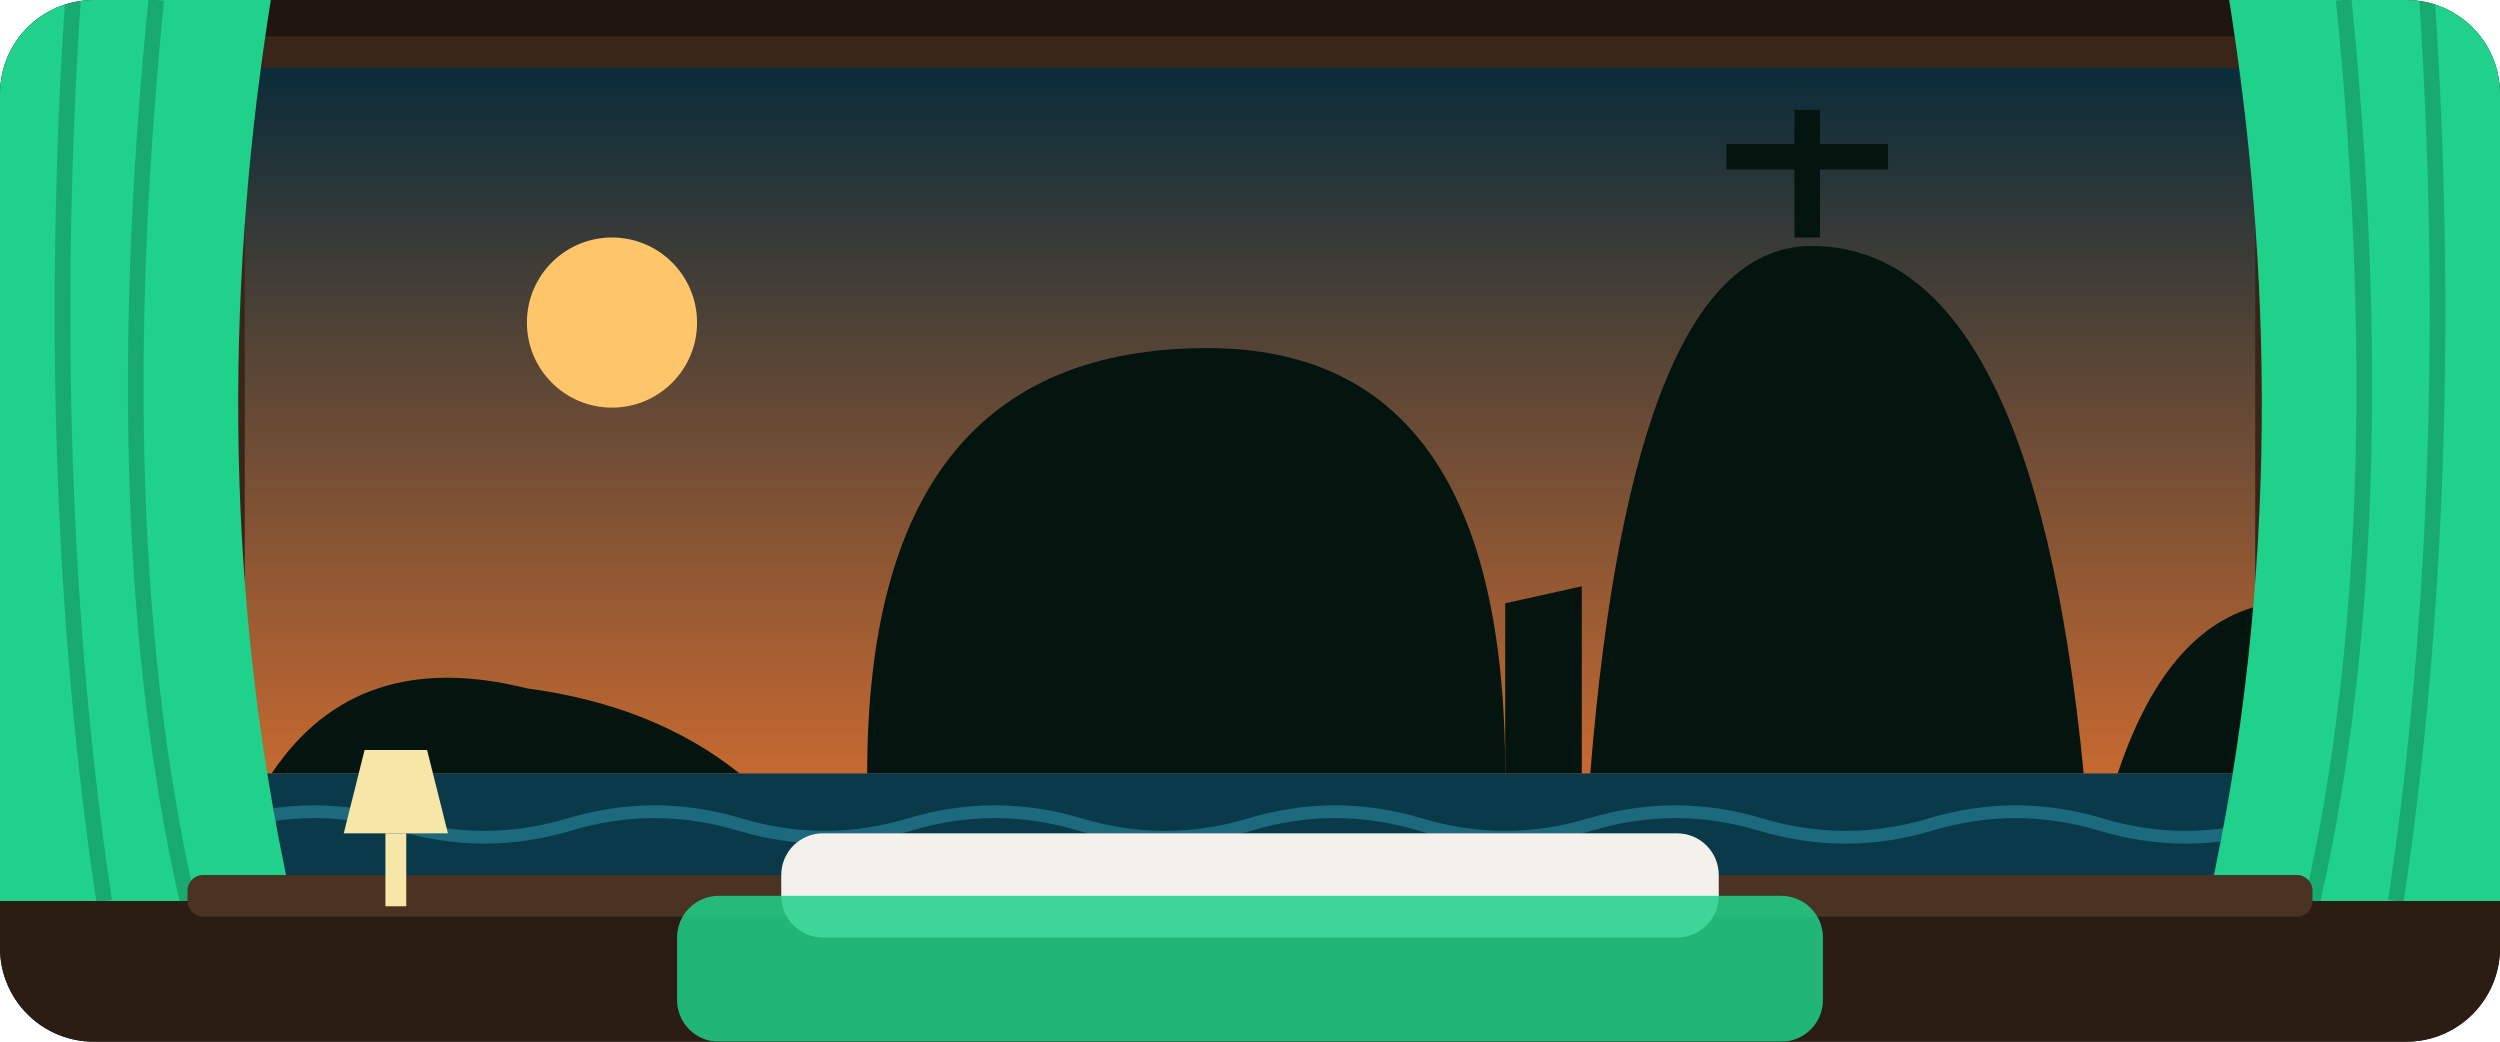
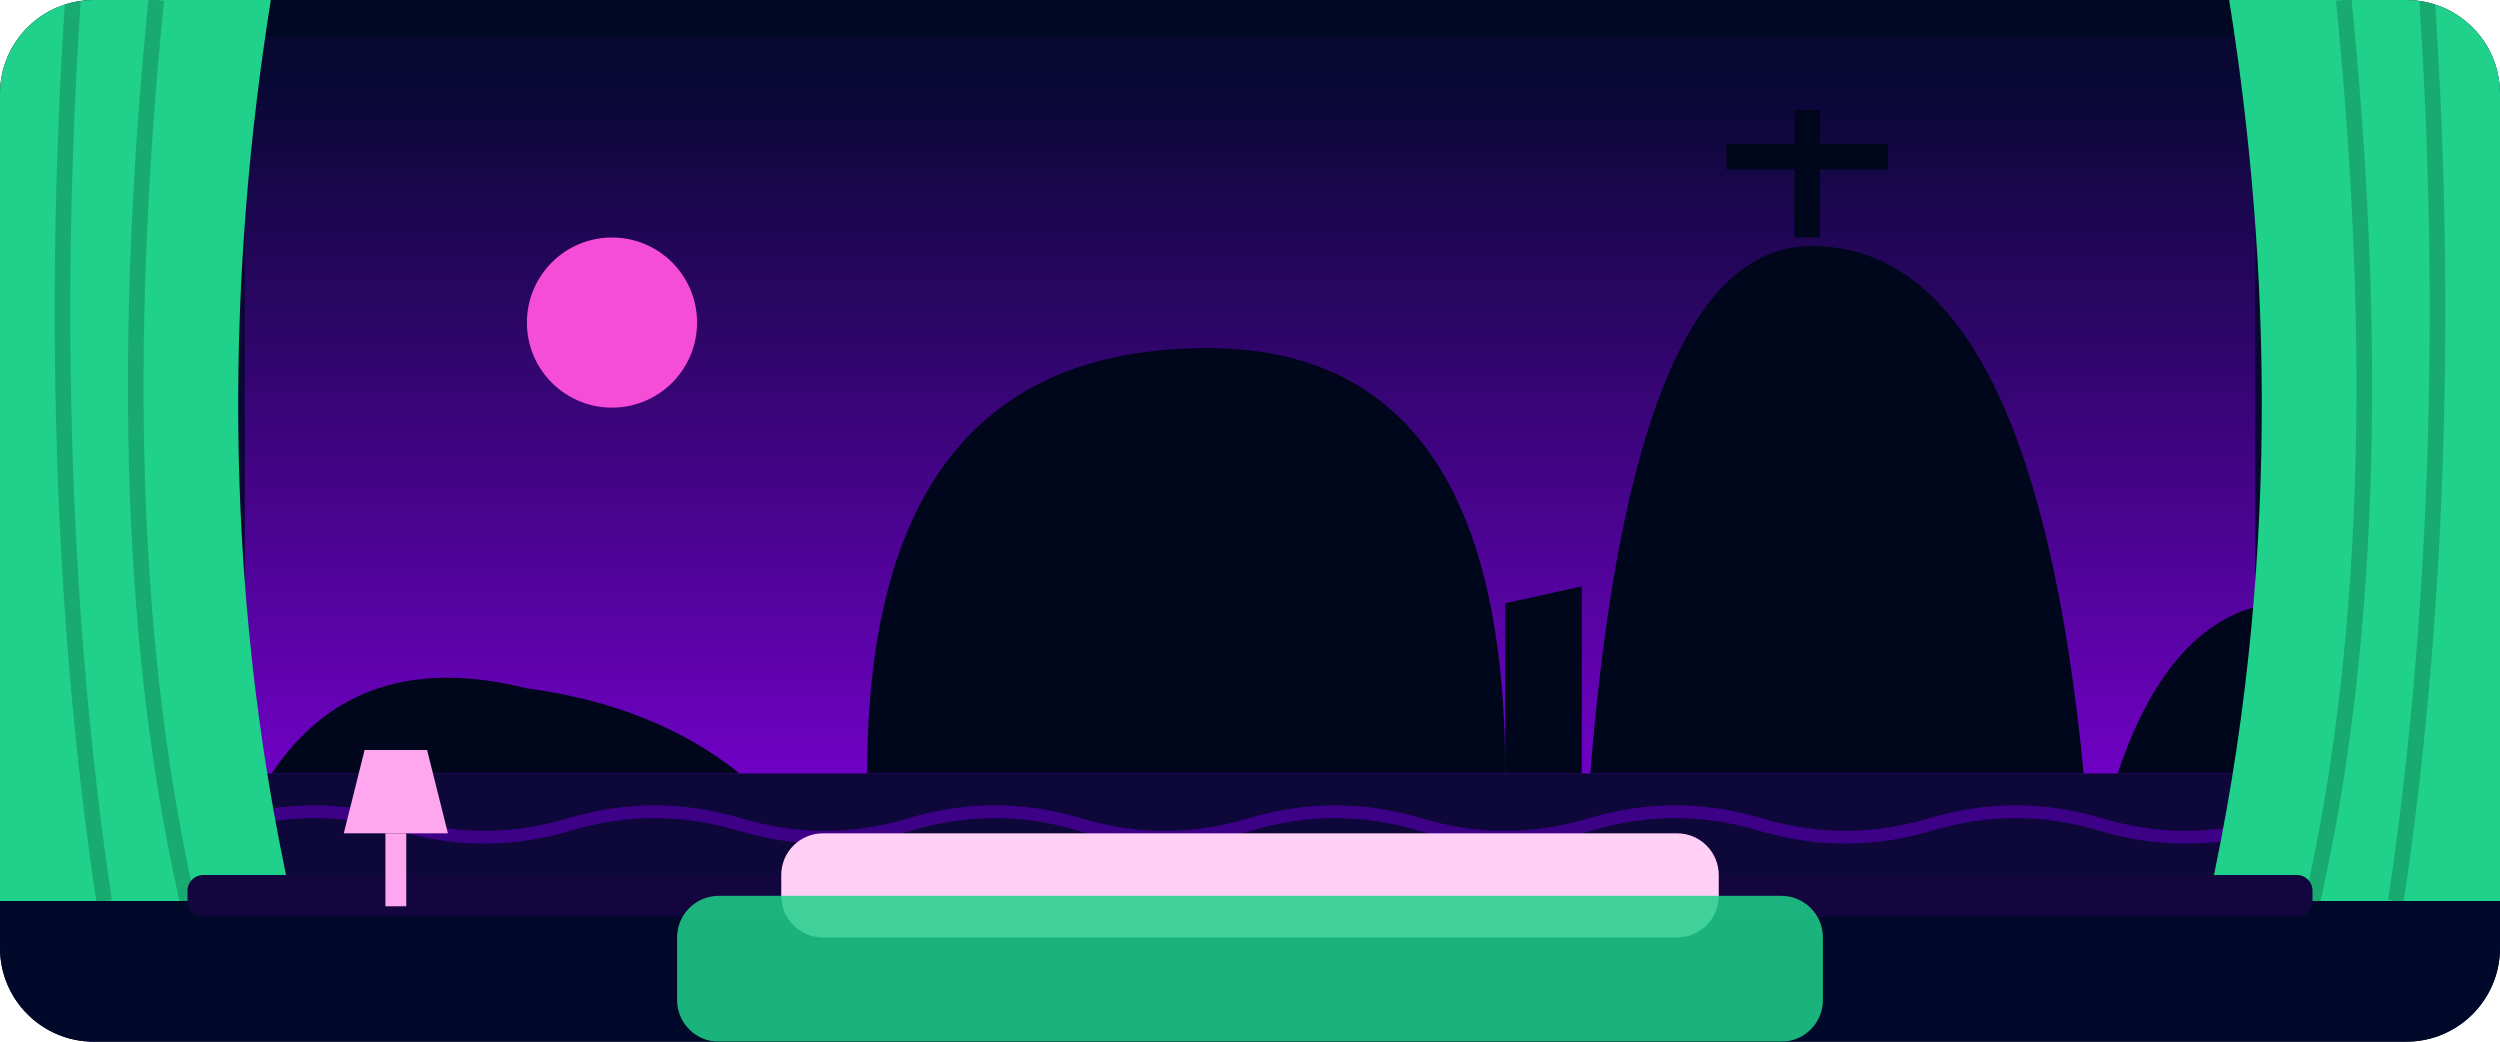
<svg xmlns="http://www.w3.org/2000/svg" viewBox="0 0 480 200" width="480" height="200">
  <defs>
    <clipPath id="c">
      <rect width="480" height="200" rx="18" />
    </clipPath>
  </defs>
  <g clip-path="url(#c)">
-     <rect width="480" height="200" fill="#20150f" />
+     <rect width="480" height="200" fill="#000823" />
    <svg x="44" y="10" width="392" height="163" viewBox="0 0 480 200" preserveAspectRatio="xMidYMax slice">
      <defs>
        <linearGradient id="sky" x1="0" y1="0" x2="0" y2="1">
-           <stop offset="0" stop-color="#052a3a" />
-           <stop offset="1" stop-color="#e8742f" />
+           <stop offset="0" stop-color="#04082e" />
+           <stop offset="1" stop-color="#8200de" />
        </linearGradient>
      </defs>
      <rect width="480" height="200" fill="url(#sky)" />
-       <circle cx="90" cy="64" r="20" fill="#ffc56a" />
-       <g fill="#04140f">
+       <circle cx="90" cy="64" r="20" fill="#f54dd7" />
+       <g fill="#00071d">
        <path d="M150 170 Q150 70 230 70 Q300 70 300 170 Z" />
        <path d="M320 170 Q330 46 372 46 Q424 46 436 170 Z" />
        <rect x="368" y="14" width="6" height="30" />
        <rect x="352" y="22" width="38" height="6" />
        <path d="M300 130 L318 126 L318 170 L300 170 Z" />
        <path d="M10 170 Q30 140 70 150 Q100 154 120 170 Z" />
        <path d="M444 170 Q456 134 480 130 L480 170 Z" />
      </g>
-       <rect x="0" y="170" width="480" height="30" fill="#0a3a4a" />
-       <path d="M0 182 q20 -6 40 0 t40 0 t40 0 t40 0 t40 0 t40 0 t40 0 t40 0 t40 0 t40 0 t40 0 t40 0" stroke="#1d6a7e" stroke-width="3" fill="none" />
+       <rect x="0" y="170" width="480" height="30" fill="#0e0739" />
+       <path d="M0 182 q20 -6 40 0 t40 0 t40 0 t40 0 t40 0 t40 0 t40 0 t40 0 t40 0 t40 0 t40 0 t40 0" stroke="#3c0186" stroke-width="3" fill="none" />
    </svg>
-     <rect x="44" y="10" width="392" height="163" fill="none" stroke="#3a2618" stroke-width="6" />
+     <rect x="44" y="10" width="392" height="163" fill="none" stroke="#080833" stroke-width="6" />
    <path d="M0 0h52c-8 50-10 110 4 173H0z" fill="#1fd18a" />
    <path d="M480 0h-52c8 50 10 110-4 173h56z" fill="#1fd18a" />
-     <path d="M14 0c-4 60-2 120 6 173M30 0c-6 60-6 120 6 173M466 0c4 60 2 120-6 173M450 0c6 60 6 120-6 173" stroke="#00000030" stroke-width="3" fill="none" />
-     <rect x="0" y="173" width="480" height="27" fill="#2c1d14" />
-     <rect x="36" y="168" width="408" height="8" rx="3" fill="#4a3322" />
-     <rect x="150" y="160" width="180" height="20" rx="8" fill="#f4f1ec" />
+     <path d="M14 0c-4 60-2 120 6 173M30 0c-6 60-6 120 6 173M466 0c4 60 2 120-6 173M450 0c6 60 6 120-6 173" stroke="#00040f30" stroke-width="3" fill="none" />
+     <rect x="0" y="173" width="480" height="27" fill="#01092b" />
+     <rect x="36" y="168" width="408" height="8" rx="3" fill="#13063e" />
+     <rect x="150" y="160" width="180" height="20" rx="8" fill="#ffcff6" />
    <rect x="130" y="172" width="220" height="28" rx="8" fill="#1fd18a" opacity=".85" />
-     <path d="M66 160h20l-4-16h-12z" fill="#f6e7a8" />
-     <rect x="74" y="160" width="4" height="14" fill="#f6e7a8" />
+     <path d="M66 160h20l-4-16h-12z" fill="#ffa7ee" />
+     <rect x="74" y="160" width="4" height="14" fill="#ffa7ee" />
  </g>
</svg>
